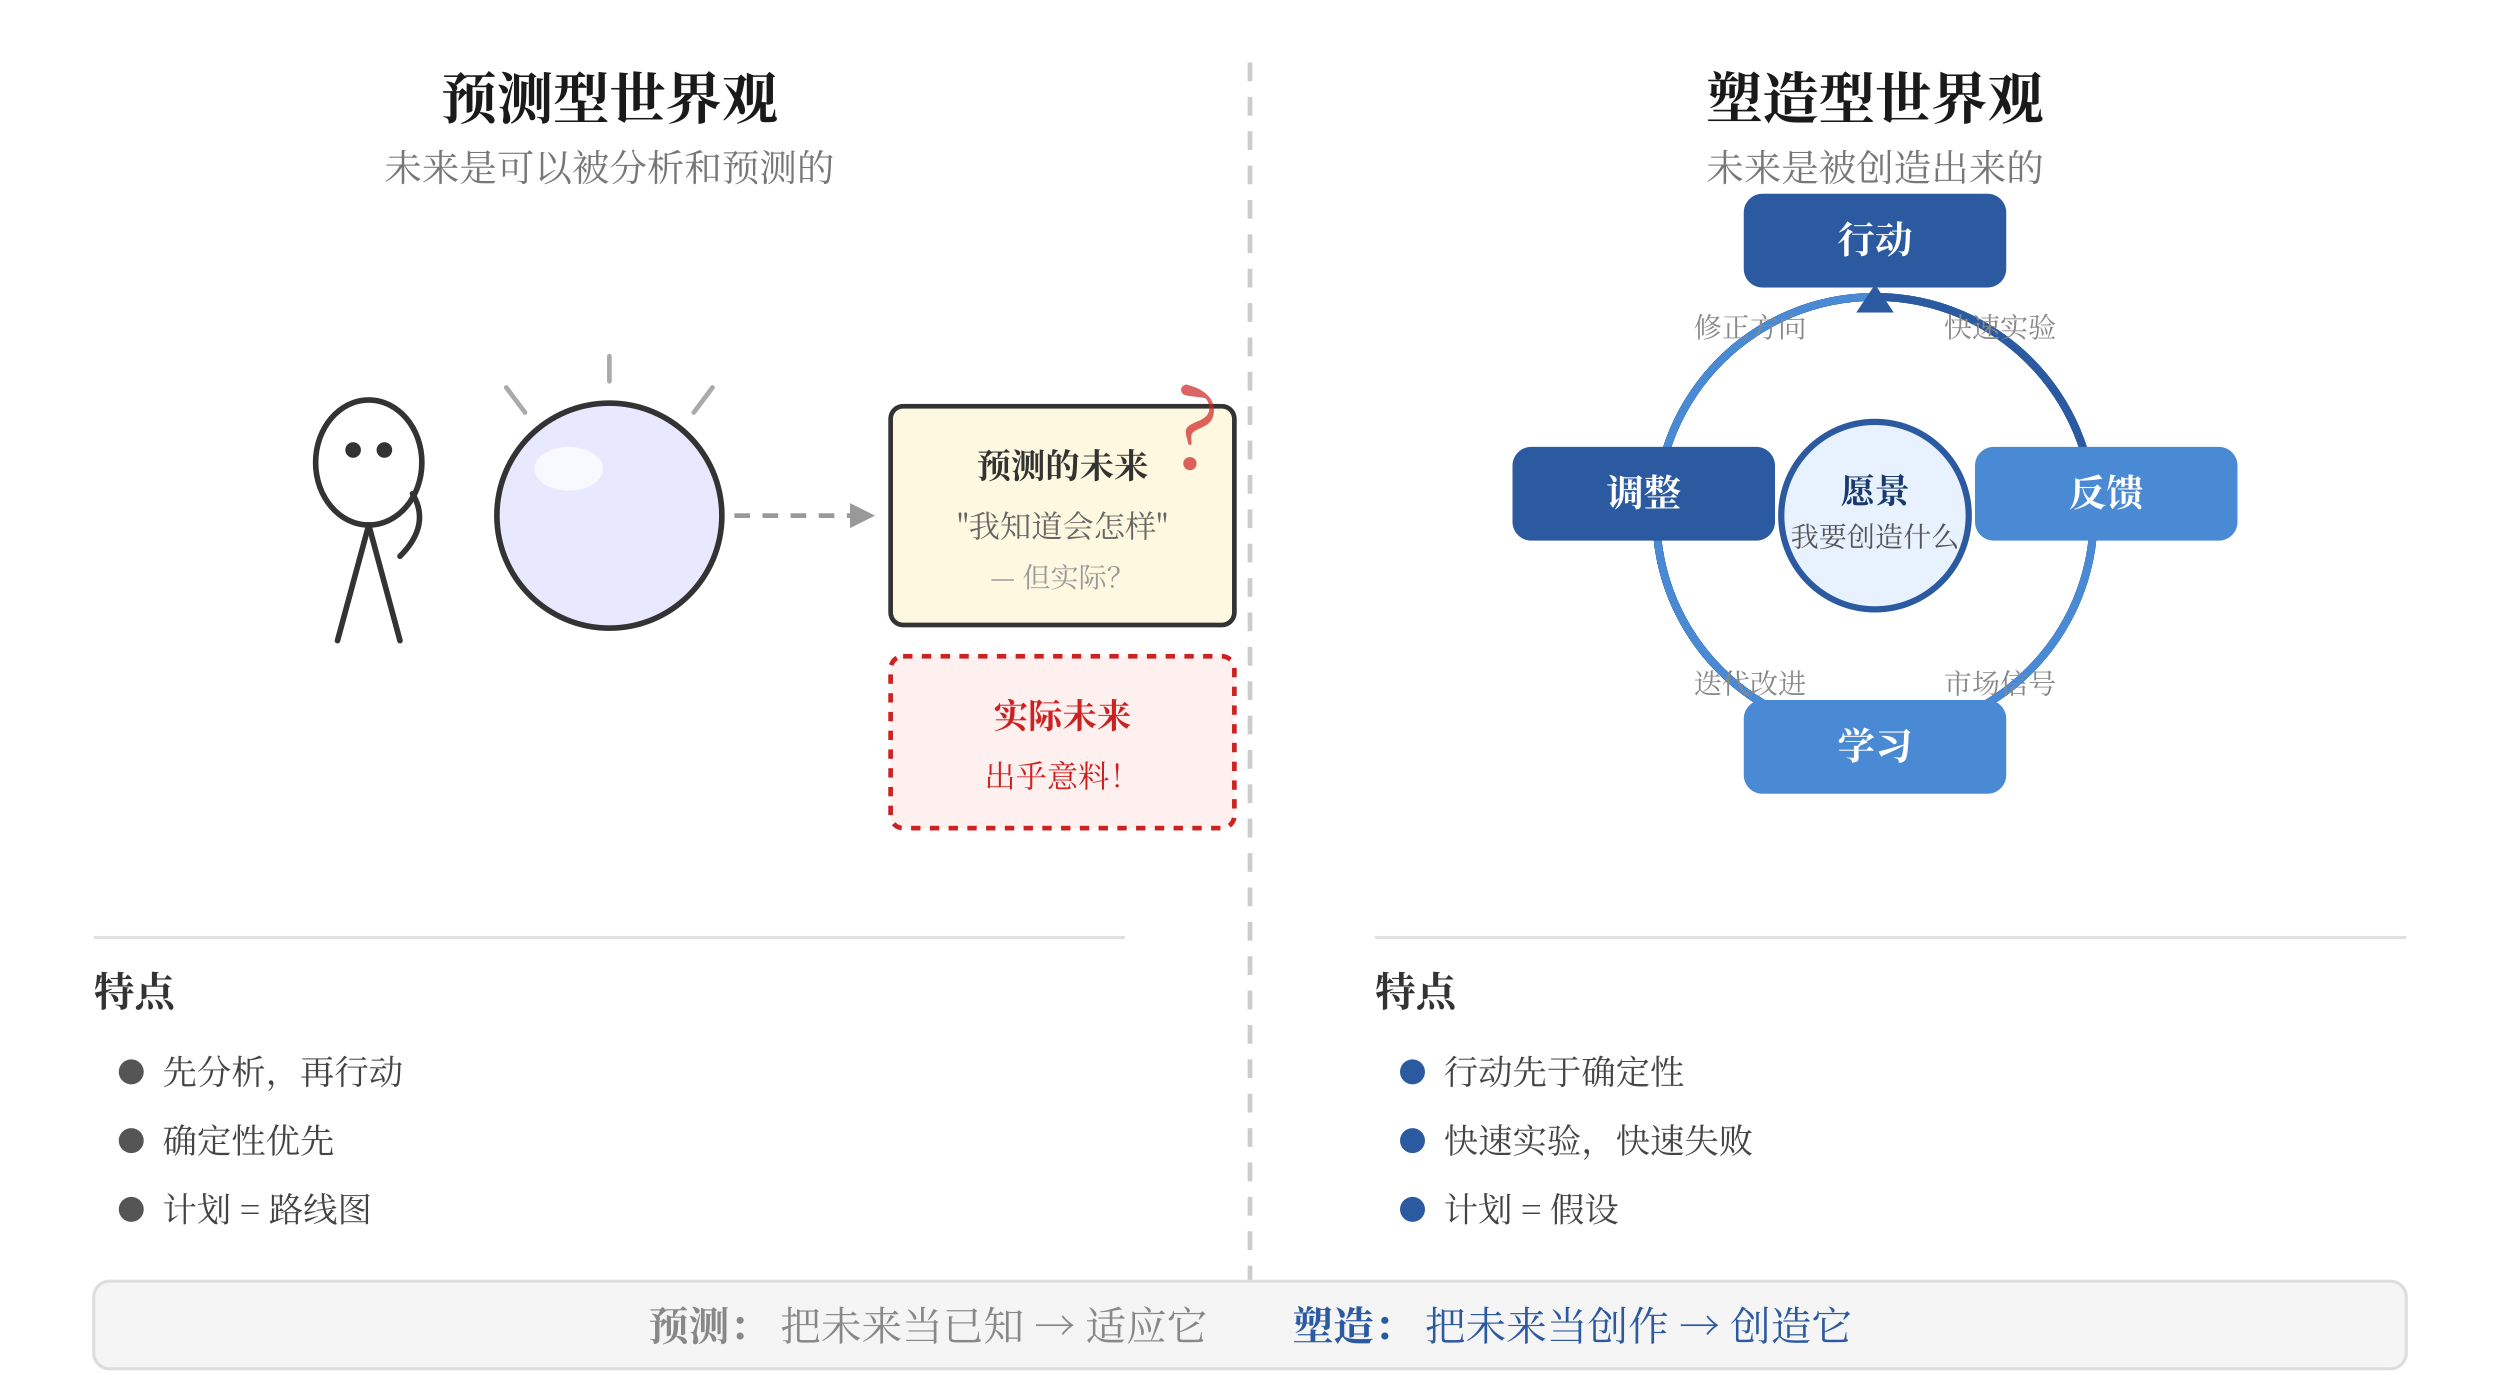
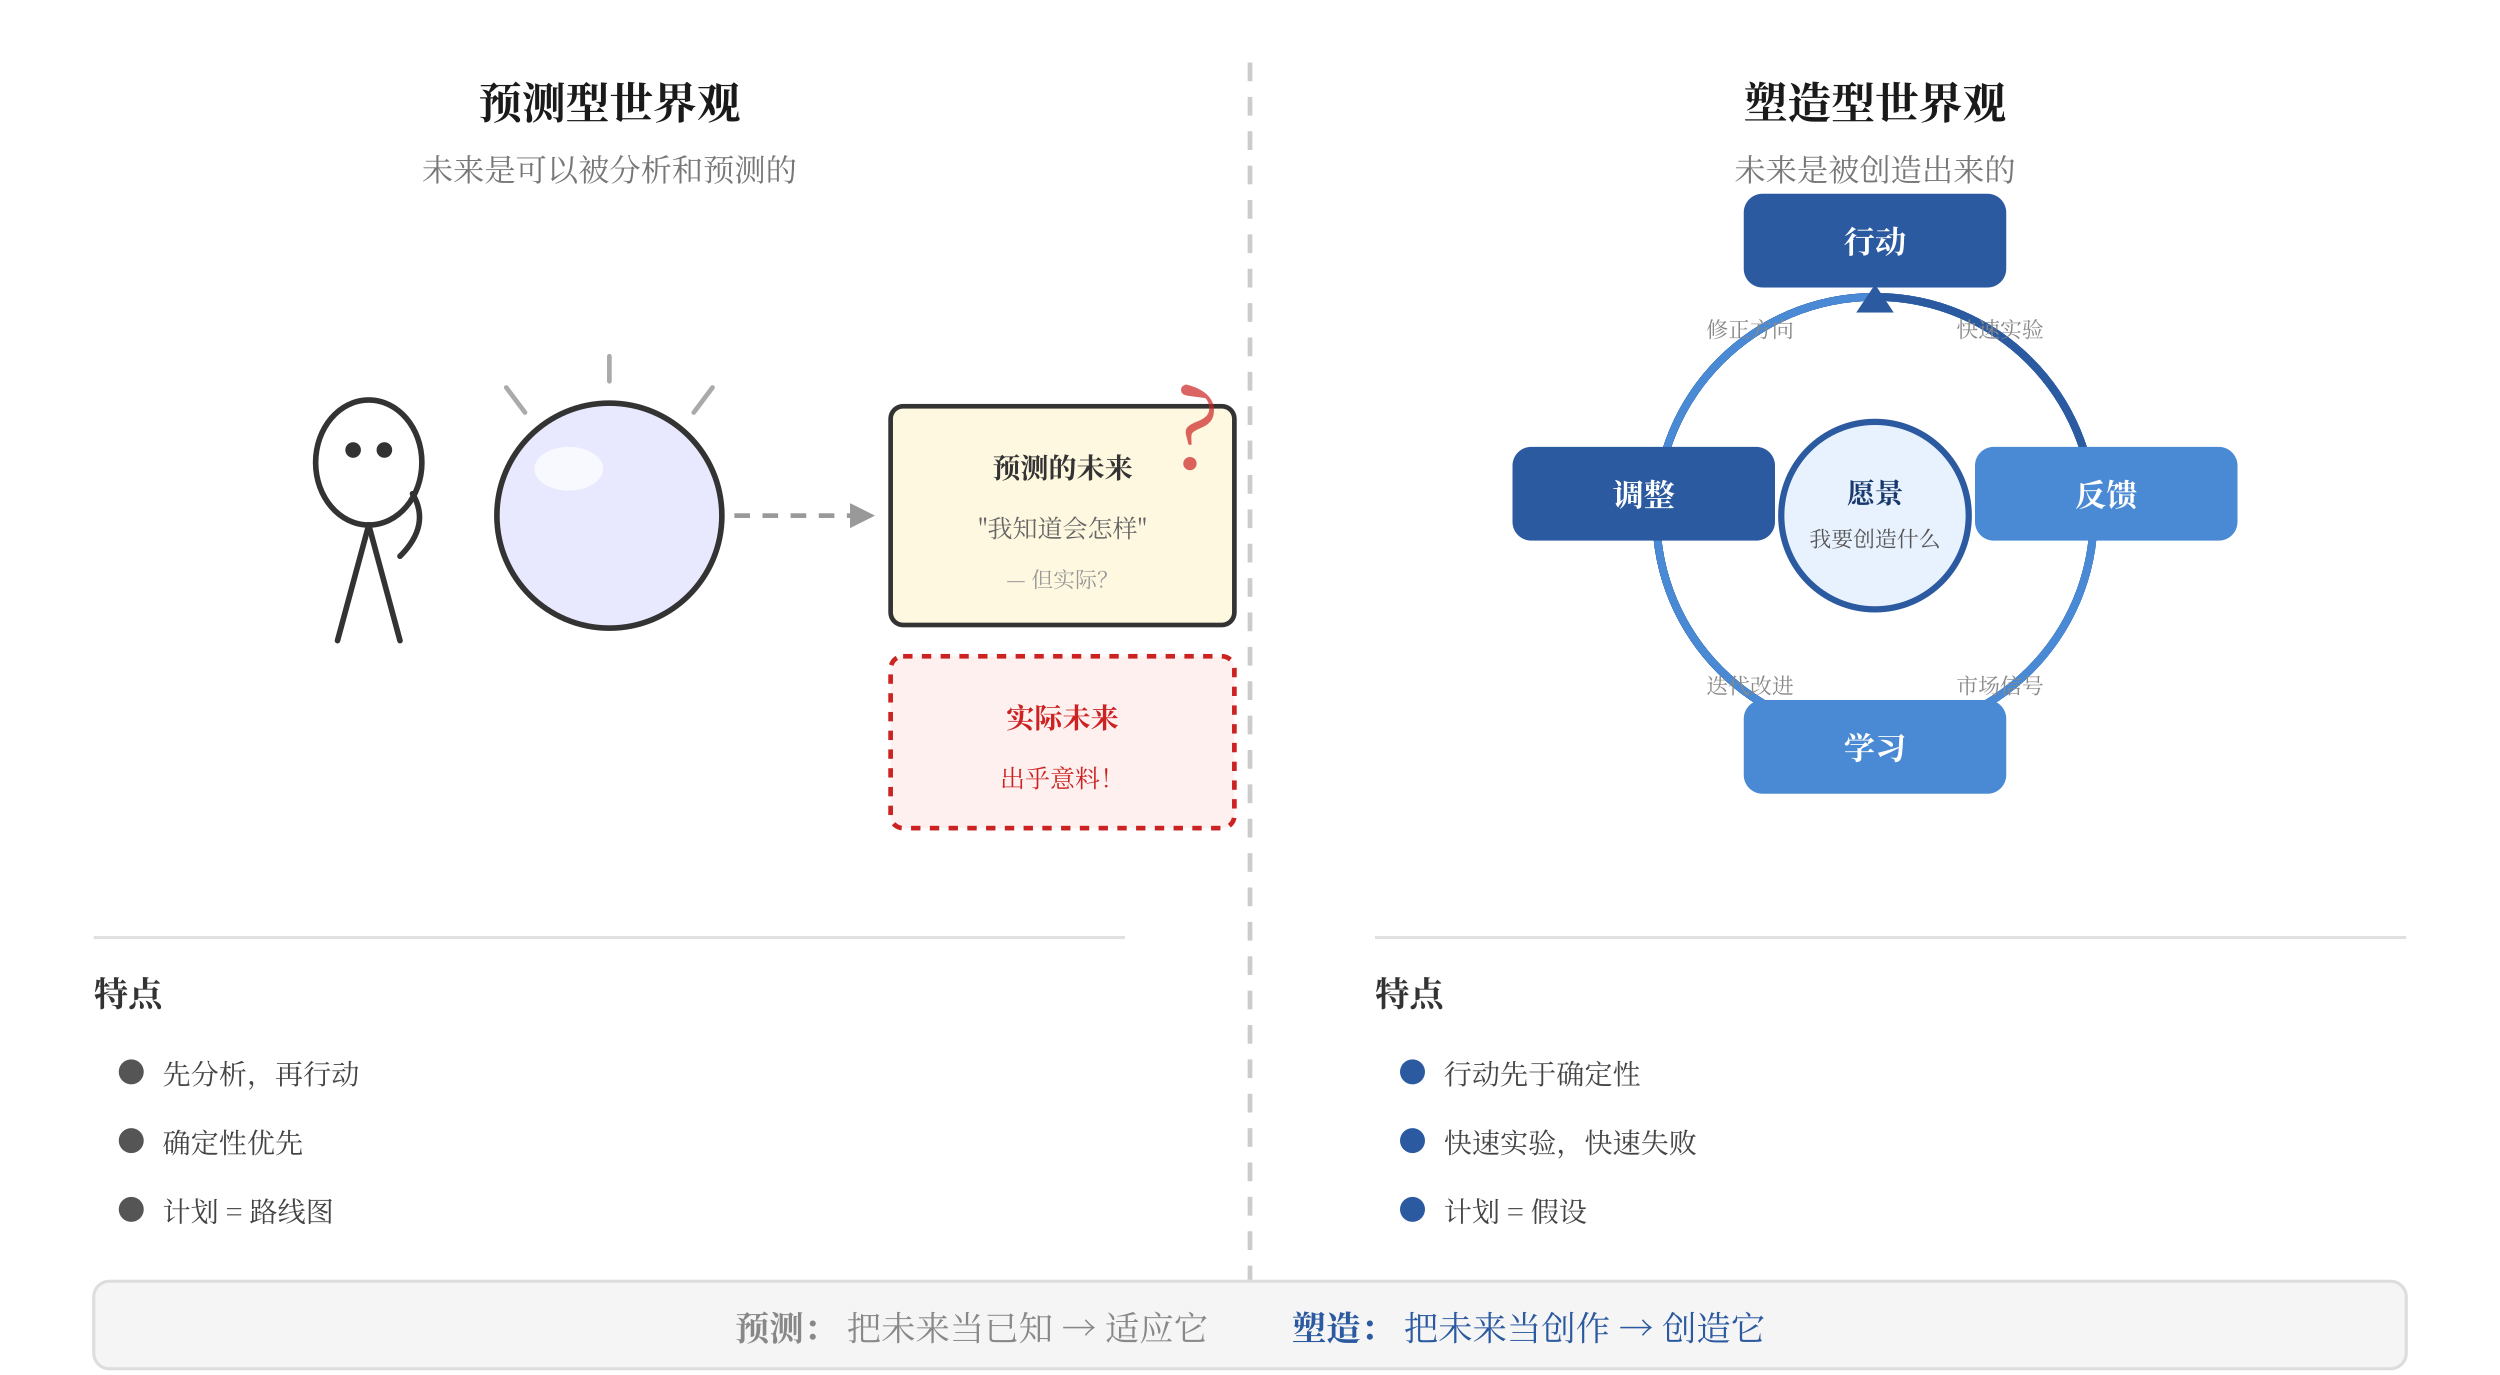
<svg xmlns="http://www.w3.org/2000/svg" viewBox="0 0 800 440" style="font-family: 'Noto Serif CJK SC', serif; background: #fefefe;">
  <rect width="800" height="440" fill="white" />
-   <text x="195" y="38" text-anchor="middle" font-size="18" font-weight="bold" fill="#1a1a1a">预测型世界观</text>
-   <text x="195" y="58" text-anchor="middle" font-size="12" fill="#777">未来是可以被分析和预测的</text>
+   <text x="195" y="38" text-anchor="middle" font-size="14" font-weight="bold" fill="#1a1a1a">预测型世界观</text>
+   <text x="195" y="58" text-anchor="middle" font-size="10" fill="#777">未来是可以被分析和预测的</text>
  <circle cx="195" cy="165" r="36" fill="#e8e8ff" stroke="#333" stroke-width="1.8" />
  <ellipse cx="182" cy="150" rx="11" ry="7" fill="white" opacity="0.7" />
  <line x1="168" y1="132" x2="162" y2="124" stroke="#aaa" stroke-width="1.5" stroke-linecap="round" />
  <line x1="222" y1="132" x2="228" y2="124" stroke="#aaa" stroke-width="1.5" stroke-linecap="round" />
  <line x1="195" y1="122" x2="195" y2="114" stroke="#aaa" stroke-width="1.5" stroke-linecap="round" />
  <ellipse cx="118" cy="148" rx="17" ry="20" fill="none" stroke="#333" stroke-width="1.8" />
  <circle cx="113" cy="144" r="2.5" fill="#333" />
  <circle cx="123" cy="144" r="2.5" fill="#333" />
  <line x1="118" y1="168" x2="108" y2="205" stroke="#333" stroke-width="1.8" stroke-linecap="round" />
  <line x1="118" y1="168" x2="128" y2="205" stroke="#333" stroke-width="1.8" stroke-linecap="round" />
  <path d="M128 178 Q138 168 132 158" fill="none" stroke="#333" stroke-width="1.8" stroke-linecap="round" />
  <line x1="235" y1="165" x2="272" y2="165" stroke="#999" stroke-width="1.5" stroke-dasharray="5,4" />
  <polygon points="280,165 272,161 272,169" fill="#999" />
  <rect x="285" y="130" width="110" height="70" rx="4" fill="#fff8e0" stroke="#333" stroke-width="1.5" />
-   <text x="340" y="153" text-anchor="middle" font-size="11" font-weight="bold" fill="#333">预测的未来</text>
-   <text x="340" y="172" text-anchor="middle" font-size="10" fill="#666">"我知道会怎样"</text>
-   <text x="340" y="188" text-anchor="middle" font-size="9" fill="#999">— 但实际？</text>
+   <text x="340" y="153" text-anchor="middle" font-size="9" font-weight="bold" fill="#333">预测的未来</text>
+   <text x="340" y="172" text-anchor="middle" font-size="8" fill="#666">"我知道会怎样"</text>
+   <text x="340" y="188" text-anchor="middle" font-size="7" fill="#999">— 但实际？</text>
  <text x="375" y="150" font-size="36" fill="#cc2222" opacity="0.7">?</text>
  <rect x="285" y="210" width="110" height="55" rx="4" fill="#fff0f0" stroke="#cc2222" stroke-width="1.5" stroke-dasharray="3,3" />
-   <text x="340" y="233" text-anchor="middle" font-size="11" font-weight="bold" fill="#cc2222">实际未来</text>
-   <text x="340" y="252" text-anchor="middle" font-size="10" fill="#cc2222">出乎意料！</text>
+   <text x="340" y="233" text-anchor="middle" font-size="9" font-weight="bold" fill="#cc2222">实际未来</text>
+   <text x="340" y="252" text-anchor="middle" font-size="8" fill="#cc2222">出乎意料！</text>
  <line x1="30" y1="300" x2="360" y2="300" stroke="#e0e0e0" stroke-width="1" />
-   <text x="30" y="322" font-size="13" font-weight="bold" fill="#333">特点</text>
+   <text x="30" y="322" font-size="11" font-weight="bold" fill="#333">特点</text>
  <circle cx="42" cy="343" r="4" fill="#555" />
-   <text x="52" y="347" font-size="11" fill="#444">先分析，再行动</text>
+   <text x="52" y="347" font-size="9" fill="#444">先分析，再行动</text>
  <circle cx="42" cy="365" r="4" fill="#555" />
-   <text x="52" y="369" font-size="11" fill="#444">确定性优先</text>
+   <text x="52" y="369" font-size="9" fill="#444">确定性优先</text>
  <circle cx="42" cy="387" r="4" fill="#555" />
-   <text x="52" y="391" font-size="11" fill="#444">计划 = 路线图</text>
+   <text x="52" y="391" font-size="9" fill="#444">计划 = 路线图</text>
  <line x1="400" y1="20" x2="400" y2="420" stroke="#ccc" stroke-width="1.5" stroke-dasharray="6,5" />
-   <text x="600" y="38" text-anchor="middle" font-size="18" font-weight="bold" fill="#1a1a1a">塑造型世界观</text>
-   <text x="600" y="58" text-anchor="middle" font-size="12" fill="#777">未来是被创造出来的</text>
+   <text x="600" y="38" text-anchor="middle" font-size="14" font-weight="bold" fill="#1a1a1a">塑造型世界观</text>
+   <text x="600" y="58" text-anchor="middle" font-size="10" fill="#777">未来是被创造出来的</text>
  <path d="M600 95 A70 70 0 1 1 530 165" fill="none" stroke="#2c5aa0" stroke-width="2.5" stroke-linecap="round" />
  <path d="M530 165 L523 157 M530 165 L538 157" fill="none" stroke="#2c5aa0" stroke-width="2.5" stroke-linecap="round" stroke-linejoin="round" />
  <path d="M530 165 A70 70 0 1 1 600 235" fill="none" stroke="#4a8ad4" stroke-width="2.5" stroke-linecap="round" />
  <path d="M600 235 A70 70 0 1 1 670 165" fill="none" stroke="#2c5aa0" stroke-width="2.5" stroke-linecap="round" />
  <path d="M670 165 A70 70 0 1 1 600 95" fill="none" stroke="#4a8ad4" stroke-width="2.5" stroke-linecap="round" />
  <polygon points="600,91 594,100 606,100" fill="#2c5aa0" />
  <circle cx="600" cy="165" r="30" fill="#e8f2ff" stroke="#2c5aa0" stroke-width="2" />
-   <text x="600" y="161" text-anchor="middle" font-size="11" font-weight="bold" fill="#1a3a6e">愿景</text>
-   <text x="600" y="175" text-anchor="middle" font-size="9" fill="#555">我要创造什么</text>
+   <text x="600" y="161" text-anchor="middle" font-size="9" font-weight="bold" fill="#1a3a6e">愿景</text>
+   <text x="600" y="175" text-anchor="middle" font-size="7" fill="#555">我要创造什么</text>
  <rect x="558" y="62" width="84" height="30" rx="6" fill="#2c5aa0" />
-   <text x="600" y="81" text-anchor="middle" font-size="12" font-weight="bold" fill="white">行动</text>
+   <text x="600" y="81" text-anchor="middle" font-size="10" font-weight="bold" fill="white">行动</text>
  <rect x="632" y="143" width="84" height="30" rx="6" fill="#4a8ad4" />
-   <text x="674" y="162" text-anchor="middle" font-size="12" font-weight="bold" fill="white">反馈</text>
+   <text x="674" y="162" text-anchor="middle" font-size="10" font-weight="bold" fill="white">反馈</text>
  <rect x="558" y="224" width="84" height="30" rx="6" fill="#4a8ad4" />
-   <text x="600" y="243" text-anchor="middle" font-size="12" font-weight="bold" fill="white">学习</text>
+   <text x="600" y="243" text-anchor="middle" font-size="10" font-weight="bold" fill="white">学习</text>
  <rect x="484" y="143" width="84" height="30" rx="6" fill="#2c5aa0" />
-   <text x="526" y="162" text-anchor="middle" font-size="12" font-weight="bold" fill="white">调整</text>
-   <text x="640" y="108" text-anchor="middle" font-size="9" fill="#888">快速实验</text>
-   <text x="640" y="222" text-anchor="middle" font-size="9" fill="#888">市场信号</text>
-   <text x="560" y="222" text-anchor="middle" font-size="9" fill="#888">迭代改进</text>
-   <text x="560" y="108" text-anchor="middle" font-size="9" fill="#888">修正方向</text>
+   <text x="526" y="162" text-anchor="middle" font-size="10" font-weight="bold" fill="white">调整</text>
+   <text x="640" y="108" text-anchor="middle" font-size="7" fill="#888">快速实验</text>
+   <text x="640" y="222" text-anchor="middle" font-size="7" fill="#888">市场信号</text>
+   <text x="560" y="222" text-anchor="middle" font-size="7" fill="#888">迭代改进</text>
+   <text x="560" y="108" text-anchor="middle" font-size="7" fill="#888">修正方向</text>
  <line x1="440" y1="300" x2="770" y2="300" stroke="#e0e0e0" stroke-width="1" />
-   <text x="440" y="322" font-size="13" font-weight="bold" fill="#333">特点</text>
+   <text x="440" y="322" font-size="11" font-weight="bold" fill="#333">特点</text>
  <circle cx="452" cy="343" r="4" fill="#2c5aa0" />
-   <text x="462" y="347" font-size="11" fill="#444">行动先于确定性</text>
+   <text x="462" y="347" font-size="9" fill="#444">行动先于确定性</text>
  <circle cx="452" cy="365" r="4" fill="#2c5aa0" />
-   <text x="462" y="369" font-size="11" fill="#444">快速实验，快速失败</text>
+   <text x="462" y="369" font-size="9" fill="#444">快速实验，快速失败</text>
  <circle cx="452" cy="387" r="4" fill="#2c5aa0" />
-   <text x="462" y="391" font-size="11" fill="#444">计划 = 假设</text>
+   <text x="462" y="391" font-size="9" fill="#444">计划 = 假设</text>
  <rect x="30" y="410" width="740" height="28" rx="5" fill="#f5f5f5" stroke="#ddd" stroke-width="1" />
-   <text x="400" y="429" text-anchor="middle" font-size="13">
+   <text x="400" y="429" text-anchor="middle" font-size="11">
    <tspan fill="#888" font-weight="bold">预测：</tspan>
    <tspan fill="#888">把未来当已知 → 适应它</tspan>
    <tspan dx="24" fill="#2c5aa0" font-weight="bold">塑造：</tspan>
    <tspan fill="#2c5aa0">把未来当创作 → 创造它</tspan>
  </text>
</svg>
